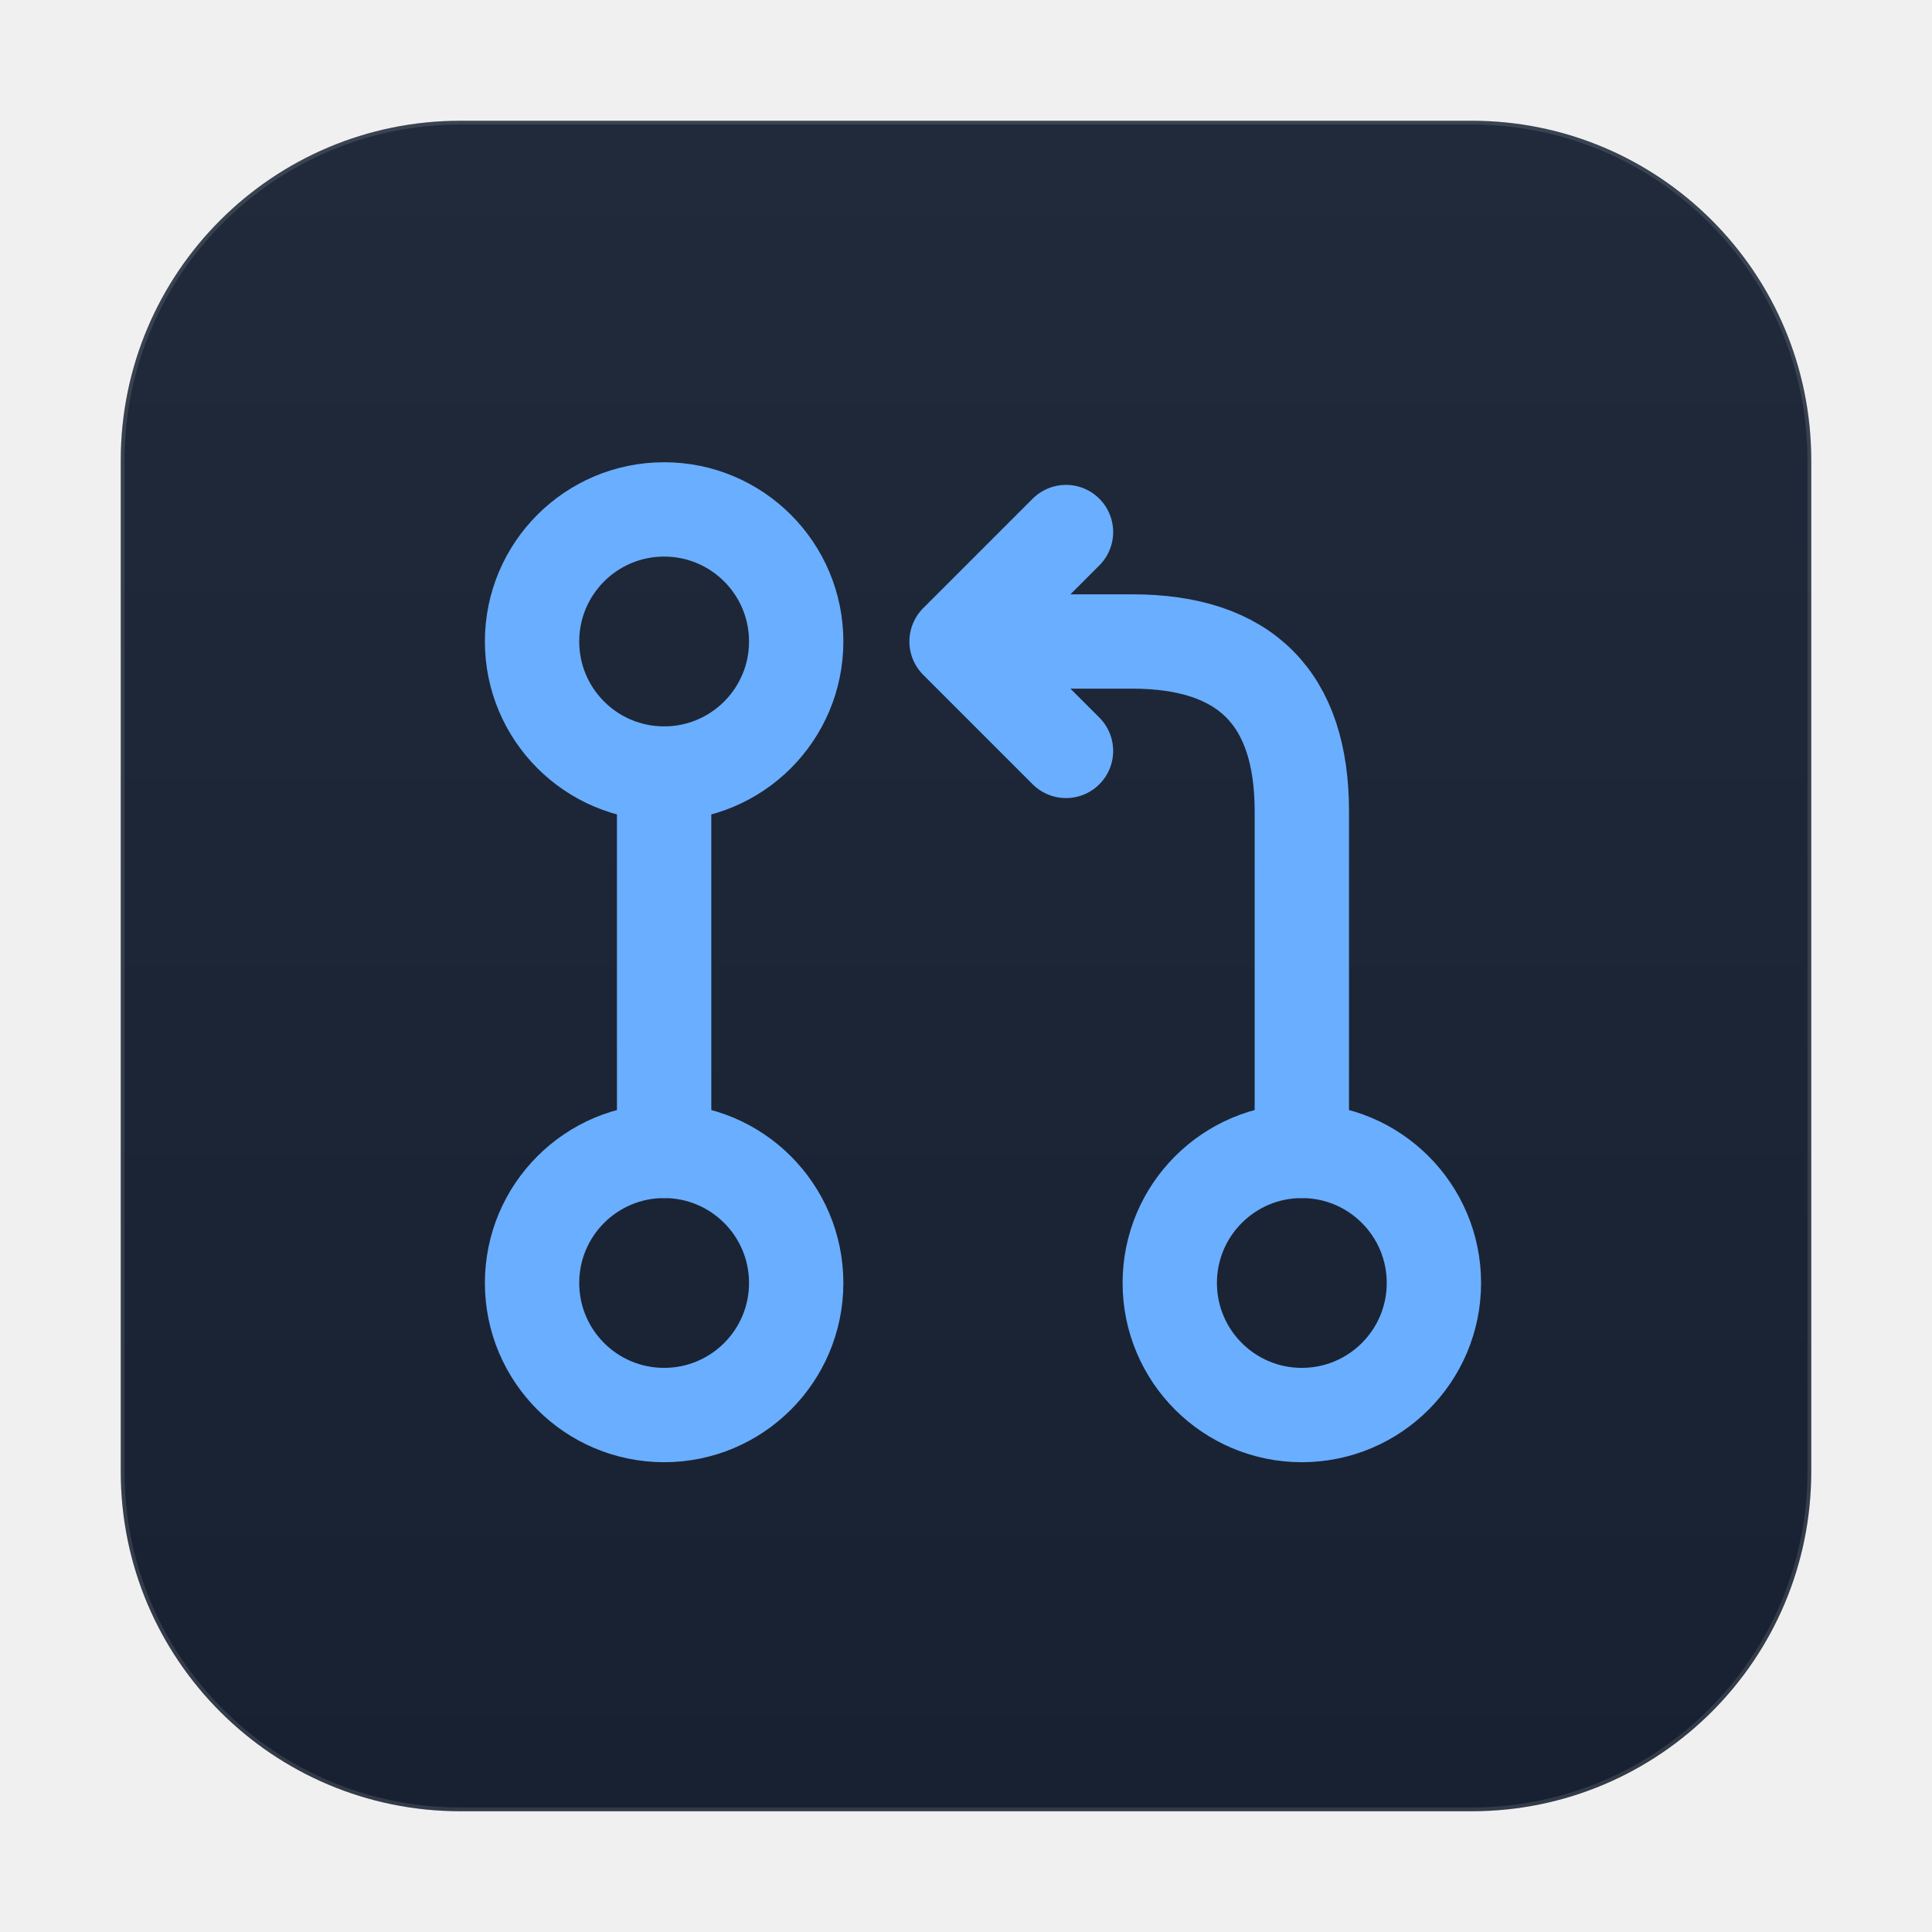
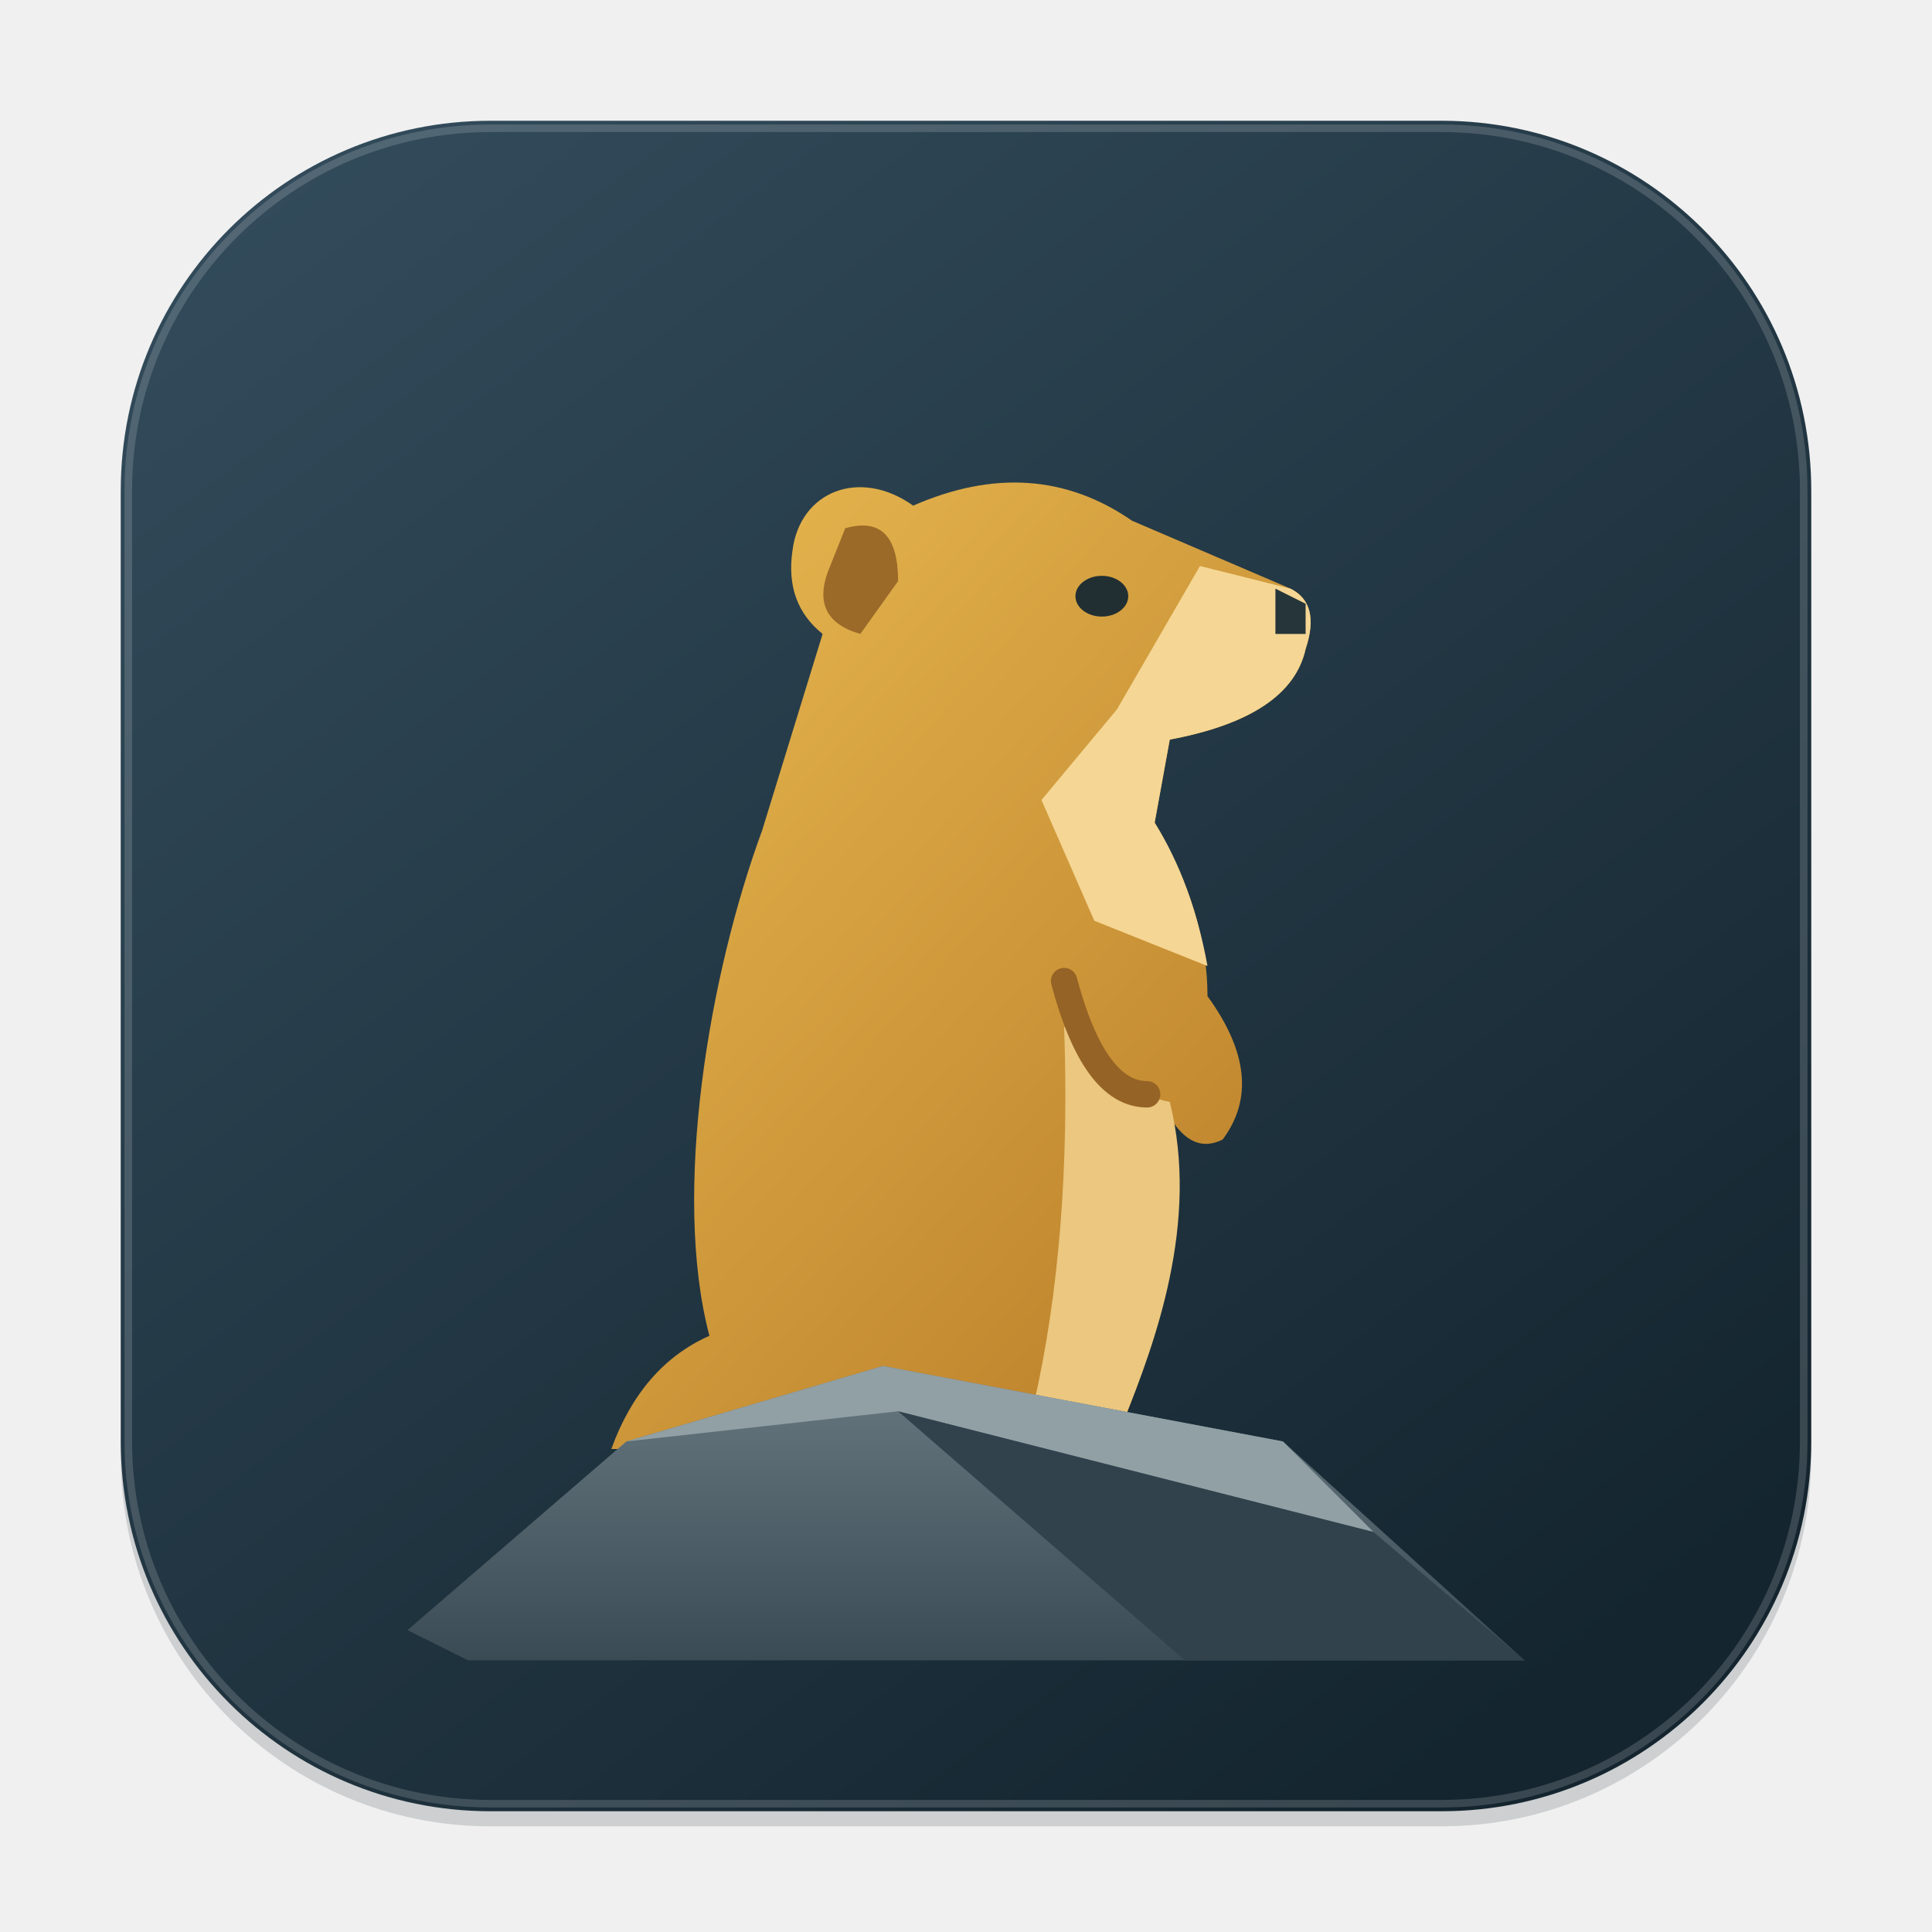
- <svg xmlns="http://www.w3.org/2000/svg" width="1024" height="1024" viewBox="0 0 1024 1024">
+ <svg xmlns="http://www.w3.org/2000/svg" width="1024" height="1024" viewBox="0 0 256 256">
  <defs>
-     <linearGradient id="tile" x2="0" y2="1">
-       <stop stop-color="#202A3B" />
-       <stop offset="1" stop-color="#182131" />
+     <linearGradient id="tile" x2="0.75" y2="1">
+       <stop stop-color="#344D5D" />
+       <stop offset="1" stop-color="#14252F" />
+     </linearGradient>
+     <linearGradient id="fur" x2="0.8" y2="1">
+       <stop stop-color="#E8B951" />
+       <stop offset="1" stop-color="#BC802A" />
+     </linearGradient>
+     <linearGradient id="stone" x2="0" y2="1">
+       <stop stop-color="#687981" />
+       <stop offset="1" stop-color="#3A4B55" />
    </linearGradient>
  </defs>
-   <rect x="64" y="64" width="896" height="896" rx="180" fill="url(#tile)" />
-   <rect x="65" y="65" width="894" height="894" rx="179" fill="none" stroke="#FFFFFF" stroke-opacity=".12" stroke-width="2" />
-   <g fill="none" stroke="#6AAEFF" stroke-width="50" stroke-linecap="round" stroke-linejoin="round">
-     <path d="M352 410V610 M690 610V430Q690 340 600 340H510 M565 282L507 340L565 398" />
-     <circle cx="352" cy="340" r="70" />
-     <circle cx="352" cy="680" r="70" />
-     <circle cx="690" cy="680" r="70" />
-   </g>
+   <rect x="16" y="18" width="224" height="224" rx="49" fill="#101D26" opacity=".16" />
+   <rect x="16" y="16" width="224" height="224" rx="49" fill="url(#tile)" />
+   <rect x="17" y="17" width="222" height="222" rx="48" fill="none" stroke="#FFFFFF" stroke-opacity=".16" />
+   <path fill="url(#fur)" d="M81 192Q85 181 94 177C89 158 94 129 101 110L109 84Q104 80 105 73C106 65 114 62 121 67Q137 60 150 69L171 78Q175 80 173 86Q171 95 155 98L153 109Q160 121 160 132Q168 143 162 151Q158 153 155 148C158 163 153 178 149 188L138 192Z" />
+   <path fill="#F5D694" d="M159 75 171 78Q175 80 173 86Q171 95 155 98L153 109Q158 117 160 128L145 122 138 106 148 94Z" />
+   <path fill="#EBC77F" d="M141 136Q149 145 155 146C159 162 153 178 149 188L137 186Q142 164 141 136Z" />
+   <path fill="#9B6928" d="M112 70Q119 68 119 77L114 84Q107 82 110 75Z" />
+   <path fill="none" stroke="#966326" stroke-width="3.5" stroke-linecap="round" d="M141 130Q145 145 152 145" />
+   <ellipse cx="146" cy="79" rx="3.5" ry="2.7" fill="#222F32" />
+   <path fill="#26353A" d="M169 78 173 80 173 84 169 84Z" />
+   <path fill="url(#stone)" d="M54 216 83 191 117 181 170 191 202 220 62 220Z" />
+   <path fill="#91A0A4" d="M83 191 117 181 170 191 182 203 119 187Z" />
+   <path fill="#31424D" d="M119 187 182 203 202 220 157 220Z" />
</svg>
